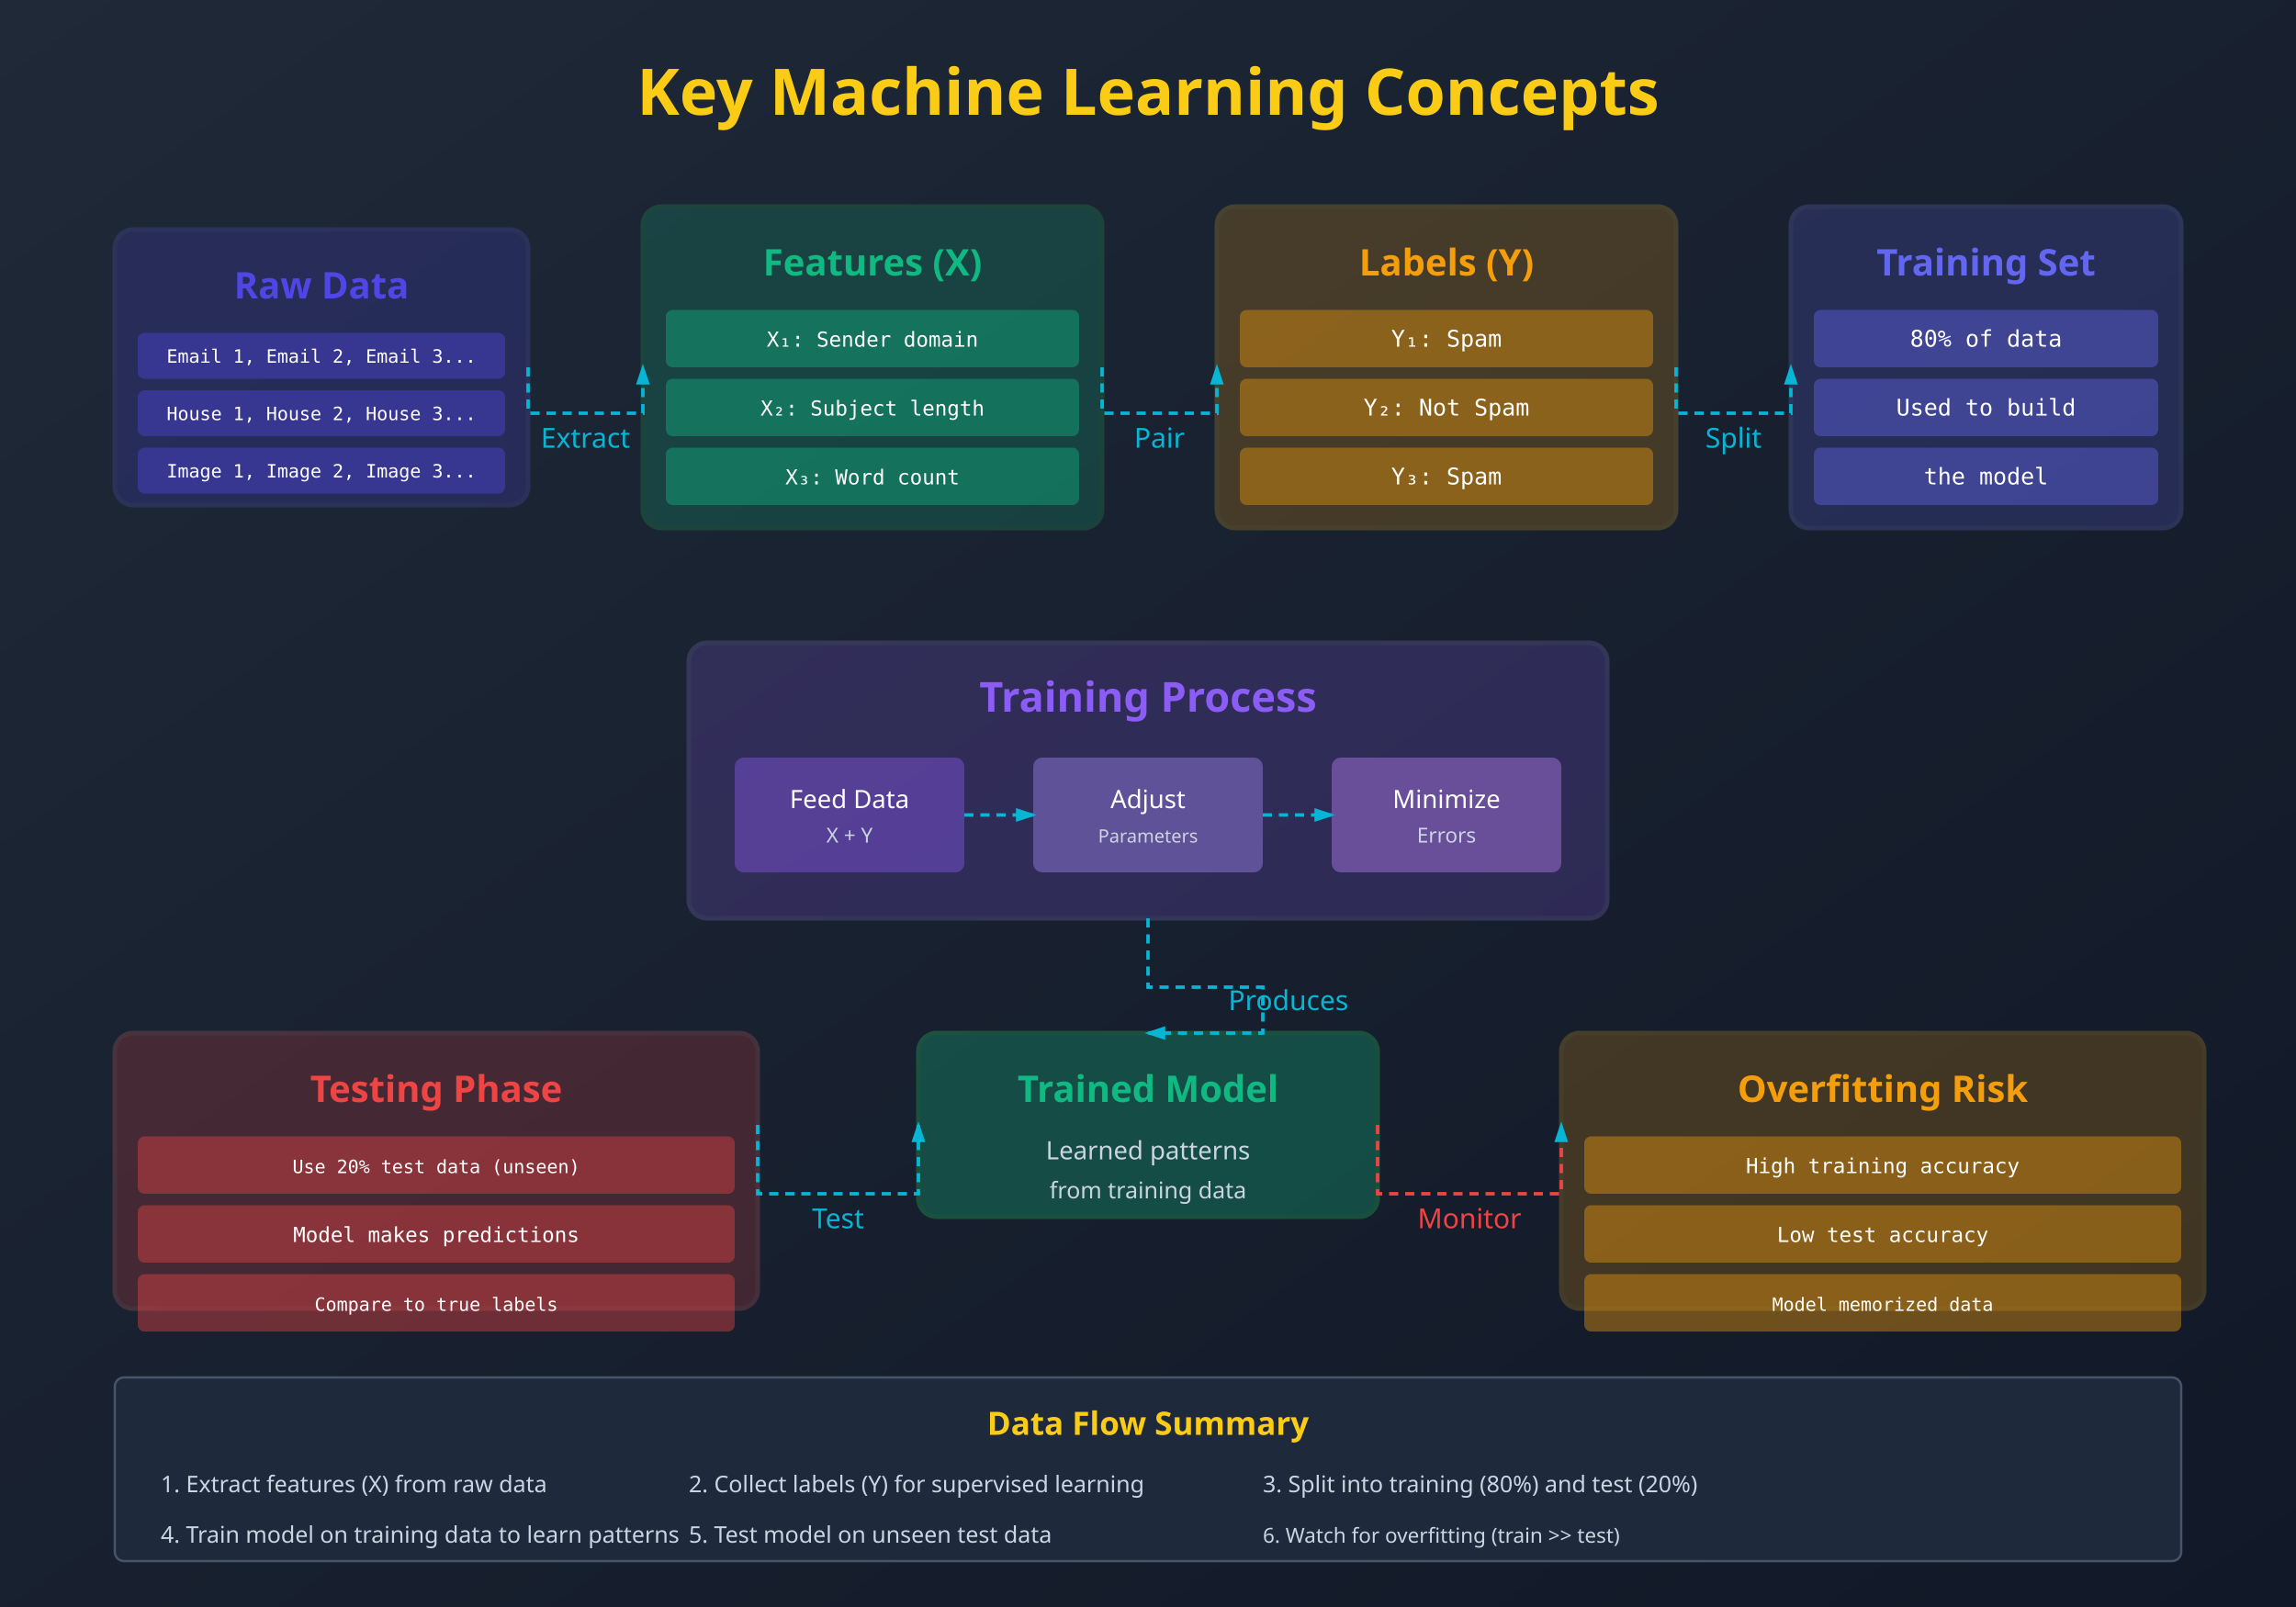
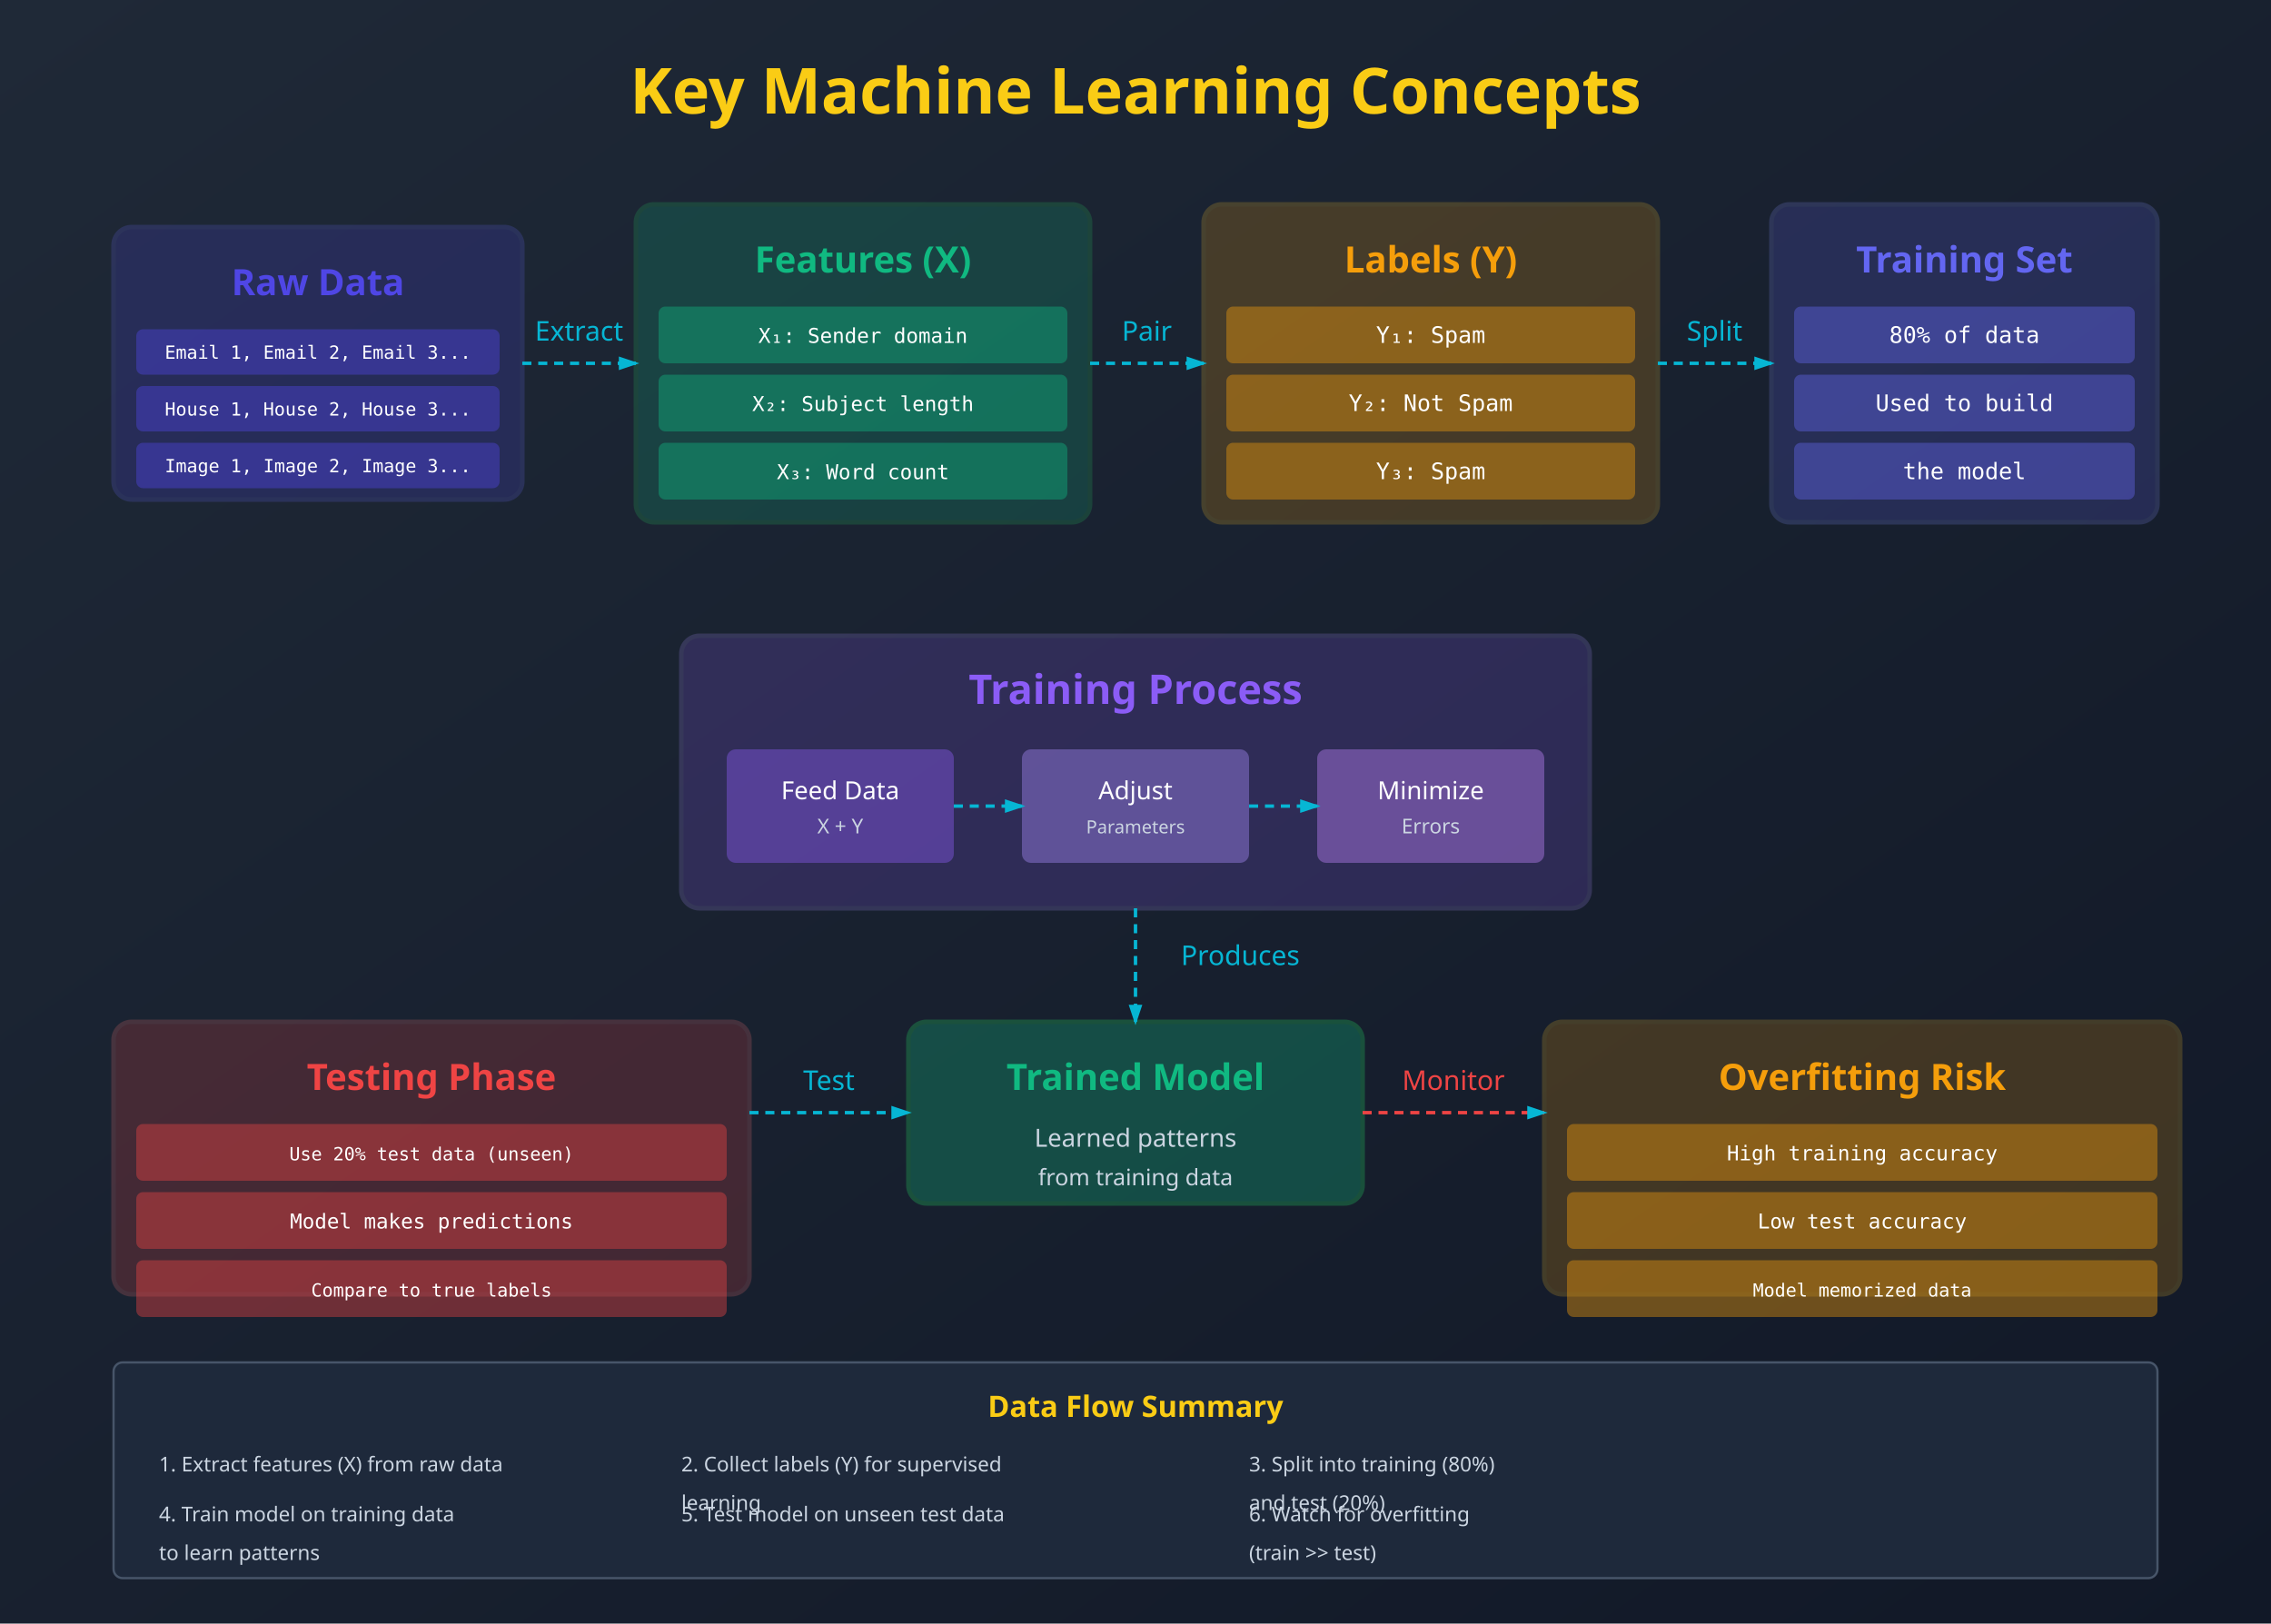
- <svg xmlns="http://www.w3.org/2000/svg" width="1000" height="700" viewBox="0 0 1000 700">
+ <svg xmlns="http://www.w3.org/2000/svg" width="1000" height="715" viewBox="0 0 1000 715">
  <defs>
    <linearGradient id="conceptsBg" x1="0%" y1="0%" x2="100%" y2="100%">
      <stop offset="0%" style="stop-color:#1f2937;stop-opacity:1" />
      <stop offset="100%" style="stop-color:#111827;stop-opacity:1" />
    </linearGradient>
    <marker id="arrowConcepts" markerWidth="6" markerHeight="6" refX="5" refY="2" orient="auto">
      <polygon points="0 0, 6 2, 0 4" fill="#06b6d4" />
    </marker>
  </defs>
-   <rect width="1000" height="700" fill="url(#conceptsBg)" />
+   <rect width="1000" height="715" fill="url(#conceptsBg)" />
  <text x="500" y="50" font-family="system-ui, sans-serif" font-size="28" font-weight="bold" fill="#facc15" text-anchor="middle">Key Machine Learning Concepts</text>
  <g transform="translate(50, 100)">
    <rect x="0" y="0" width="180" height="120" fill="#4f46e5" opacity="0.2" rx="8" stroke="#6366f1" stroke-width="2" />
    <text x="90" y="30" font-family="system-ui, sans-serif" font-size="16" font-weight="bold" fill="#4f46e5" text-anchor="middle">Raw Data</text>
    <rect x="10" y="45" width="160" height="20" fill="#4f46e5" opacity="0.4" rx="3" />
    <text x="90" y="58" font-family="monospace" font-size="8" fill="#fff" text-anchor="middle">Email 1, Email 2, Email 3...</text>
    <rect x="10" y="70" width="160" height="20" fill="#4f46e5" opacity="0.4" rx="3" />
    <text x="90" y="83" font-family="monospace" font-size="8" fill="#fff" text-anchor="middle">House 1, House 2, House 3...</text>
    <rect x="10" y="95" width="160" height="20" fill="#4f46e5" opacity="0.4" rx="3" />
    <text x="90" y="108" font-family="monospace" font-size="8" fill="#fff" text-anchor="middle">Image 1, Image 2, Image 3...</text>
  </g>
  <g transform="translate(280, 90)">
    <rect x="0" y="0" width="200" height="140" fill="#10b981" opacity="0.2" rx="8" stroke="#22c55e" stroke-width="2" />
    <text x="100" y="30" font-family="system-ui, sans-serif" font-size="16" font-weight="bold" fill="#10b981" text-anchor="middle">Features (X)</text>
    <rect x="10" y="45" width="180" height="25" fill="#10b981" opacity="0.4" rx="3" />
    <text x="100" y="61" font-family="monospace" font-size="9" fill="#fff" text-anchor="middle">X₁: Sender domain</text>
    <rect x="10" y="75" width="180" height="25" fill="#10b981" opacity="0.4" rx="3" />
    <text x="100" y="91" font-family="monospace" font-size="9" fill="#fff" text-anchor="middle">X₂: Subject length</text>
    <rect x="10" y="105" width="180" height="25" fill="#10b981" opacity="0.4" rx="3" />
    <text x="100" y="121" font-family="monospace" font-size="9" fill="#fff" text-anchor="middle">X₃: Word count</text>
  </g>
  <g transform="translate(530, 90)">
    <rect x="0" y="0" width="200" height="140" fill="#f59e0b" opacity="0.2" rx="8" stroke="#fbbf24" stroke-width="2" />
    <text x="100" y="30" font-family="system-ui, sans-serif" font-size="16" font-weight="bold" fill="#f59e0b" text-anchor="middle">Labels (Y)</text>
    <rect x="10" y="45" width="180" height="25" fill="#f59e0b" opacity="0.4" rx="3" />
    <text x="100" y="61" font-family="monospace" font-size="10" fill="#fff" text-anchor="middle">Y₁: Spam</text>
    <rect x="10" y="75" width="180" height="25" fill="#f59e0b" opacity="0.4" rx="3" />
    <text x="100" y="91" font-family="monospace" font-size="10" fill="#fff" text-anchor="middle">Y₂: Not Spam</text>
    <rect x="10" y="105" width="180" height="25" fill="#f59e0b" opacity="0.4" rx="3" />
    <text x="100" y="121" font-family="monospace" font-size="10" fill="#fff" text-anchor="middle">Y₃: Spam</text>
  </g>
  <g transform="translate(780, 90)">
    <rect x="0" y="0" width="170" height="140" fill="#6366f1" opacity="0.2" rx="8" stroke="#818cf8" stroke-width="2" />
    <text x="85" y="30" font-family="system-ui, sans-serif" font-size="16" font-weight="bold" fill="#6366f1" text-anchor="middle">Training Set</text>
    <rect x="10" y="45" width="150" height="25" fill="#6366f1" opacity="0.4" rx="3" />
    <text x="85" y="61" font-family="monospace" font-size="10" fill="#fff" text-anchor="middle">80% of data</text>
    <rect x="10" y="75" width="150" height="25" fill="#6366f1" opacity="0.4" rx="3" />
    <text x="85" y="91" font-family="monospace" font-size="10" fill="#fff" text-anchor="middle">Used to build</text>
    <rect x="10" y="105" width="150" height="25" fill="#6366f1" opacity="0.4" rx="3" />
    <text x="85" y="121" font-family="monospace" font-size="10" fill="#fff" text-anchor="middle">the model</text>
  </g>
-   <path d="M 230 160 L 230 180 L 280 180 L 280 160" fill="none" stroke="#06b6d4" stroke-width="1.5" stroke-dasharray="4,3" marker-end="url(#arrowConcepts)" />
-   <text x="255" y="195" font-family="system-ui, sans-serif" font-size="12" fill="#06b6d4" text-anchor="middle">Extract</text>
-   <path d="M 480 160 L 480 180 L 530 180 L 530 160" fill="none" stroke="#06b6d4" stroke-width="1.5" stroke-dasharray="4,3" marker-end="url(#arrowConcepts)" />
-   <text x="505" y="195" font-family="system-ui, sans-serif" font-size="12" fill="#06b6d4" text-anchor="middle">Pair</text>
-   <path d="M 730 160 L 730 180 L 780 180 L 780 160" fill="none" stroke="#06b6d4" stroke-width="1.5" stroke-dasharray="4,3" marker-end="url(#arrowConcepts)" />
-   <text x="755" y="195" font-family="system-ui, sans-serif" font-size="12" fill="#06b6d4" text-anchor="middle">Split</text>
+   <path d="M 230 160 L 280 160" fill="none" stroke="#06b6d4" stroke-width="1.5" stroke-dasharray="4,3" marker-end="url(#arrowConcepts)" />
+   <text x="255" y="150" font-family="system-ui, sans-serif" font-size="12" fill="#06b6d4" text-anchor="middle">Extract</text>
+   <path d="M 480 160 L 530 160" fill="none" stroke="#06b6d4" stroke-width="1.5" stroke-dasharray="4,3" marker-end="url(#arrowConcepts)" />
+   <text x="505" y="150" font-family="system-ui, sans-serif" font-size="12" fill="#06b6d4" text-anchor="middle">Pair</text>
+   <path d="M 730 160 L 780 160" fill="none" stroke="#06b6d4" stroke-width="1.5" stroke-dasharray="4,3" marker-end="url(#arrowConcepts)" />
+   <text x="755" y="150" font-family="system-ui, sans-serif" font-size="12" fill="#06b6d4" text-anchor="middle">Split</text>
  <g transform="translate(300, 280)">
    <rect x="0" y="0" width="400" height="120" fill="#8b5cf6" opacity="0.2" rx="8" stroke="#a78bfa" stroke-width="2" />
    <text x="200" y="30" font-family="system-ui, sans-serif" font-size="18" font-weight="bold" fill="#8b5cf6" text-anchor="middle">Training Process</text>
    <rect x="20" y="50" width="100" height="50" fill="#8b5cf6" opacity="0.4" rx="4" />
    <text x="70" y="72" font-family="system-ui, sans-serif" font-size="11" fill="#fff" text-anchor="middle">Feed Data</text>
    <text x="70" y="87" font-family="system-ui, sans-serif" font-size="9" fill="#cbd5e1" text-anchor="middle">X + Y</text>
    <rect x="150" y="50" width="100" height="50" fill="#a78bfa" opacity="0.4" rx="4" />
    <text x="200" y="72" font-family="system-ui, sans-serif" font-size="11" fill="#fff" text-anchor="middle">Adjust</text>
    <text x="200" y="87" font-family="system-ui, sans-serif" font-size="8" fill="#cbd5e1" text-anchor="middle">Parameters</text>
    <rect x="280" y="50" width="100" height="50" fill="#c084fc" opacity="0.4" rx="4" />
    <text x="330" y="72" font-family="system-ui, sans-serif" font-size="11" fill="#fff" text-anchor="middle">Minimize</text>
    <text x="330" y="87" font-family="system-ui, sans-serif" font-size="9" fill="#cbd5e1" text-anchor="middle">Errors</text>
    <path d="M 120 75 L 150 75" fill="none" stroke="#06b6d4" stroke-width="1.5" stroke-dasharray="4,3" marker-end="url(#arrowConcepts)" />
    <path d="M 250 75 L 280 75" fill="none" stroke="#06b6d4" stroke-width="1.5" stroke-dasharray="4,3" marker-end="url(#arrowConcepts)" />
  </g>
  <g transform="translate(400, 450)">
    <rect x="0" y="0" width="200" height="80" fill="#10b981" opacity="0.3" rx="8" stroke="#22c55e" stroke-width="2" />
    <text x="100" y="30" font-family="system-ui, sans-serif" font-size="16" font-weight="bold" fill="#10b981" text-anchor="middle">Trained Model</text>
    <text x="100" y="55" font-family="system-ui, sans-serif" font-size="11" fill="#cbd5e1" text-anchor="middle">Learned patterns</text>
    <text x="100" y="72" font-family="system-ui, sans-serif" font-size="10" fill="#cbd5e1" text-anchor="middle">from training data</text>
  </g>
-   <path d="M 500 400 L 500 430 L 550 430 L 550 450 L 500 450" fill="none" stroke="#06b6d4" stroke-width="1.5" stroke-dasharray="4,3" marker-end="url(#arrowConcepts)" />
-   <text x="535" y="440" font-family="system-ui, sans-serif" font-size="12" fill="#06b6d4">Produces</text>
+   <path d="M 500 400 L 500 450" fill="none" stroke="#06b6d4" stroke-width="1.5" stroke-dasharray="4,3" marker-end="url(#arrowConcepts)" />
+   <text x="520" y="425" font-family="system-ui, sans-serif" font-size="12" fill="#06b6d4">Produces</text>
  <g transform="translate(50, 450)">
    <rect x="0" y="0" width="280" height="120" fill="#ef4444" opacity="0.2" rx="8" stroke="#f87171" stroke-width="2" />
    <text x="140" y="30" font-family="system-ui, sans-serif" font-size="16" font-weight="bold" fill="#ef4444" text-anchor="middle">Testing Phase</text>
    <rect x="10" y="45" width="260" height="25" fill="#ef4444" opacity="0.4" rx="3" />
    <text x="140" y="61" font-family="monospace" font-size="8" fill="#fff" text-anchor="middle">Use 20% test data (unseen)</text>
    <rect x="10" y="75" width="260" height="25" fill="#ef4444" opacity="0.4" rx="3" />
    <text x="140" y="91" font-family="monospace" font-size="9" fill="#fff" text-anchor="middle">Model makes predictions</text>
    <rect x="10" y="105" width="260" height="25" fill="#ef4444" opacity="0.4" rx="3" />
    <text x="140" y="121" font-family="monospace" font-size="8" fill="#fff" text-anchor="middle">Compare to true labels</text>
  </g>
  <g transform="translate(680, 450)">
    <rect x="0" y="0" width="280" height="120" fill="#f59e0b" opacity="0.2" rx="8" stroke="#fbbf24" stroke-width="2" />
    <text x="140" y="30" font-family="system-ui, sans-serif" font-size="16" font-weight="bold" fill="#f59e0b" text-anchor="middle">Overfitting Risk</text>
    <rect x="10" y="45" width="260" height="25" fill="#f59e0b" opacity="0.4" rx="3" />
    <text x="140" y="61" font-family="monospace" font-size="9" fill="#fff" text-anchor="middle">High training accuracy</text>
    <rect x="10" y="75" width="260" height="25" fill="#f59e0b" opacity="0.4" rx="3" />
    <text x="140" y="91" font-family="monospace" font-size="9" fill="#fff" text-anchor="middle">Low test accuracy</text>
    <rect x="10" y="105" width="260" height="25" fill="#f59e0b" opacity="0.4" rx="3" />
    <text x="140" y="121" font-family="monospace" font-size="8" fill="#fff" text-anchor="middle">Model memorized data</text>
  </g>
-   <path d="M 330 490 L 330 520 L 400 520 L 400 490" fill="none" stroke="#06b6d4" stroke-width="1.5" stroke-dasharray="4,3" marker-end="url(#arrowConcepts)" />
-   <text x="365" y="535" font-family="system-ui, sans-serif" font-size="12" fill="#06b6d4" text-anchor="middle">Test</text>
-   <path d="M 600 490 L 600 520 L 680 520 L 680 490" fill="none" stroke="#ef4444" stroke-width="1.5" stroke-dasharray="4,3" marker-end="url(#arrowConcepts)" />
-   <text x="640" y="535" font-family="system-ui, sans-serif" font-size="12" fill="#ef4444" text-anchor="middle">Monitor</text>
+   <path d="M 330 490 L 400 490" fill="none" stroke="#06b6d4" stroke-width="1.5" stroke-dasharray="4,3" marker-end="url(#arrowConcepts)" />
+   <text x="365" y="480" font-family="system-ui, sans-serif" font-size="12" fill="#06b6d4" text-anchor="middle">Test</text>
+   <path d="M 600 490 L 680 490" fill="none" stroke="#ef4444" stroke-width="1.5" stroke-dasharray="4,3" marker-end="url(#arrowConcepts)" />
+   <text x="640" y="480" font-family="system-ui, sans-serif" font-size="12" fill="#ef4444" text-anchor="middle">Monitor</text>
  <g transform="translate(50, 600)">
-     <rect x="0" y="0" width="900" height="80" fill="#1e293b" rx="4" stroke="#475569" stroke-width="1" />
-     <text x="450" y="25" font-family="system-ui, sans-serif" font-size="14" font-weight="bold" fill="#facc15" text-anchor="middle">Data Flow Summary</text>
-     <text x="20" y="50" font-family="system-ui, sans-serif" font-size="10" fill="#cbd5e1">1. Extract features (X) from raw data</text>
-     <text x="250" y="50" font-family="system-ui, sans-serif" font-size="10" fill="#cbd5e1">2. Collect labels (Y) for supervised learning</text>
-     <text x="500" y="50" font-family="system-ui, sans-serif" font-size="10" fill="#cbd5e1">3. Split into training (80%) and test (20%)</text>
-     <text x="20" y="72" font-family="system-ui, sans-serif" font-size="10" fill="#cbd5e1">4. Train model on training data to learn patterns</text>
-     <text x="250" y="72" font-family="system-ui, sans-serif" font-size="10" fill="#cbd5e1">5. Test model on unseen test data</text>
-     <text x="500" y="72" font-family="system-ui, sans-serif" font-size="9" fill="#cbd5e1">6. Watch for overfitting (train &gt;&gt; test)</text>
+     <rect x="0" y="0" width="900" height="95" fill="#1e293b" rx="4" stroke="#475569" stroke-width="1" />
+     <text x="450" y="24" font-family="system-ui, sans-serif" font-size="13" font-weight="bold" fill="#facc15" text-anchor="middle">Data Flow Summary</text>
+     <text x="20" y="48" font-family="system-ui, sans-serif" font-size="9" fill="#cbd5e1">1. Extract features (X) from raw data</text>
+     <text x="250" y="48" font-family="system-ui, sans-serif" font-size="9" fill="#cbd5e1">2. Collect labels (Y) for supervised</text>
+     <text x="500" y="48" font-family="system-ui, sans-serif" font-size="9" fill="#cbd5e1">3. Split into training (80%)</text>
+     <text x="250" y="65" font-family="system-ui, sans-serif" font-size="9" fill="#cbd5e1">learning</text>
+     <text x="500" y="65" font-family="system-ui, sans-serif" font-size="9" fill="#cbd5e1">and test (20%)</text>
+     <text x="20" y="70" font-family="system-ui, sans-serif" font-size="9" fill="#cbd5e1">4. Train model on training data</text>
+     <text x="250" y="70" font-family="system-ui, sans-serif" font-size="9" fill="#cbd5e1">5. Test model on unseen test data</text>
+     <text x="500" y="70" font-family="system-ui, sans-serif" font-size="9" fill="#cbd5e1">6. Watch for overfitting</text>
+     <text x="20" y="87" font-family="system-ui, sans-serif" font-size="9" fill="#cbd5e1">to learn patterns</text>
+     <text x="500" y="87" font-family="system-ui, sans-serif" font-size="9" fill="#cbd5e1">(train &gt;&gt; test)</text>
  </g>
</svg>
